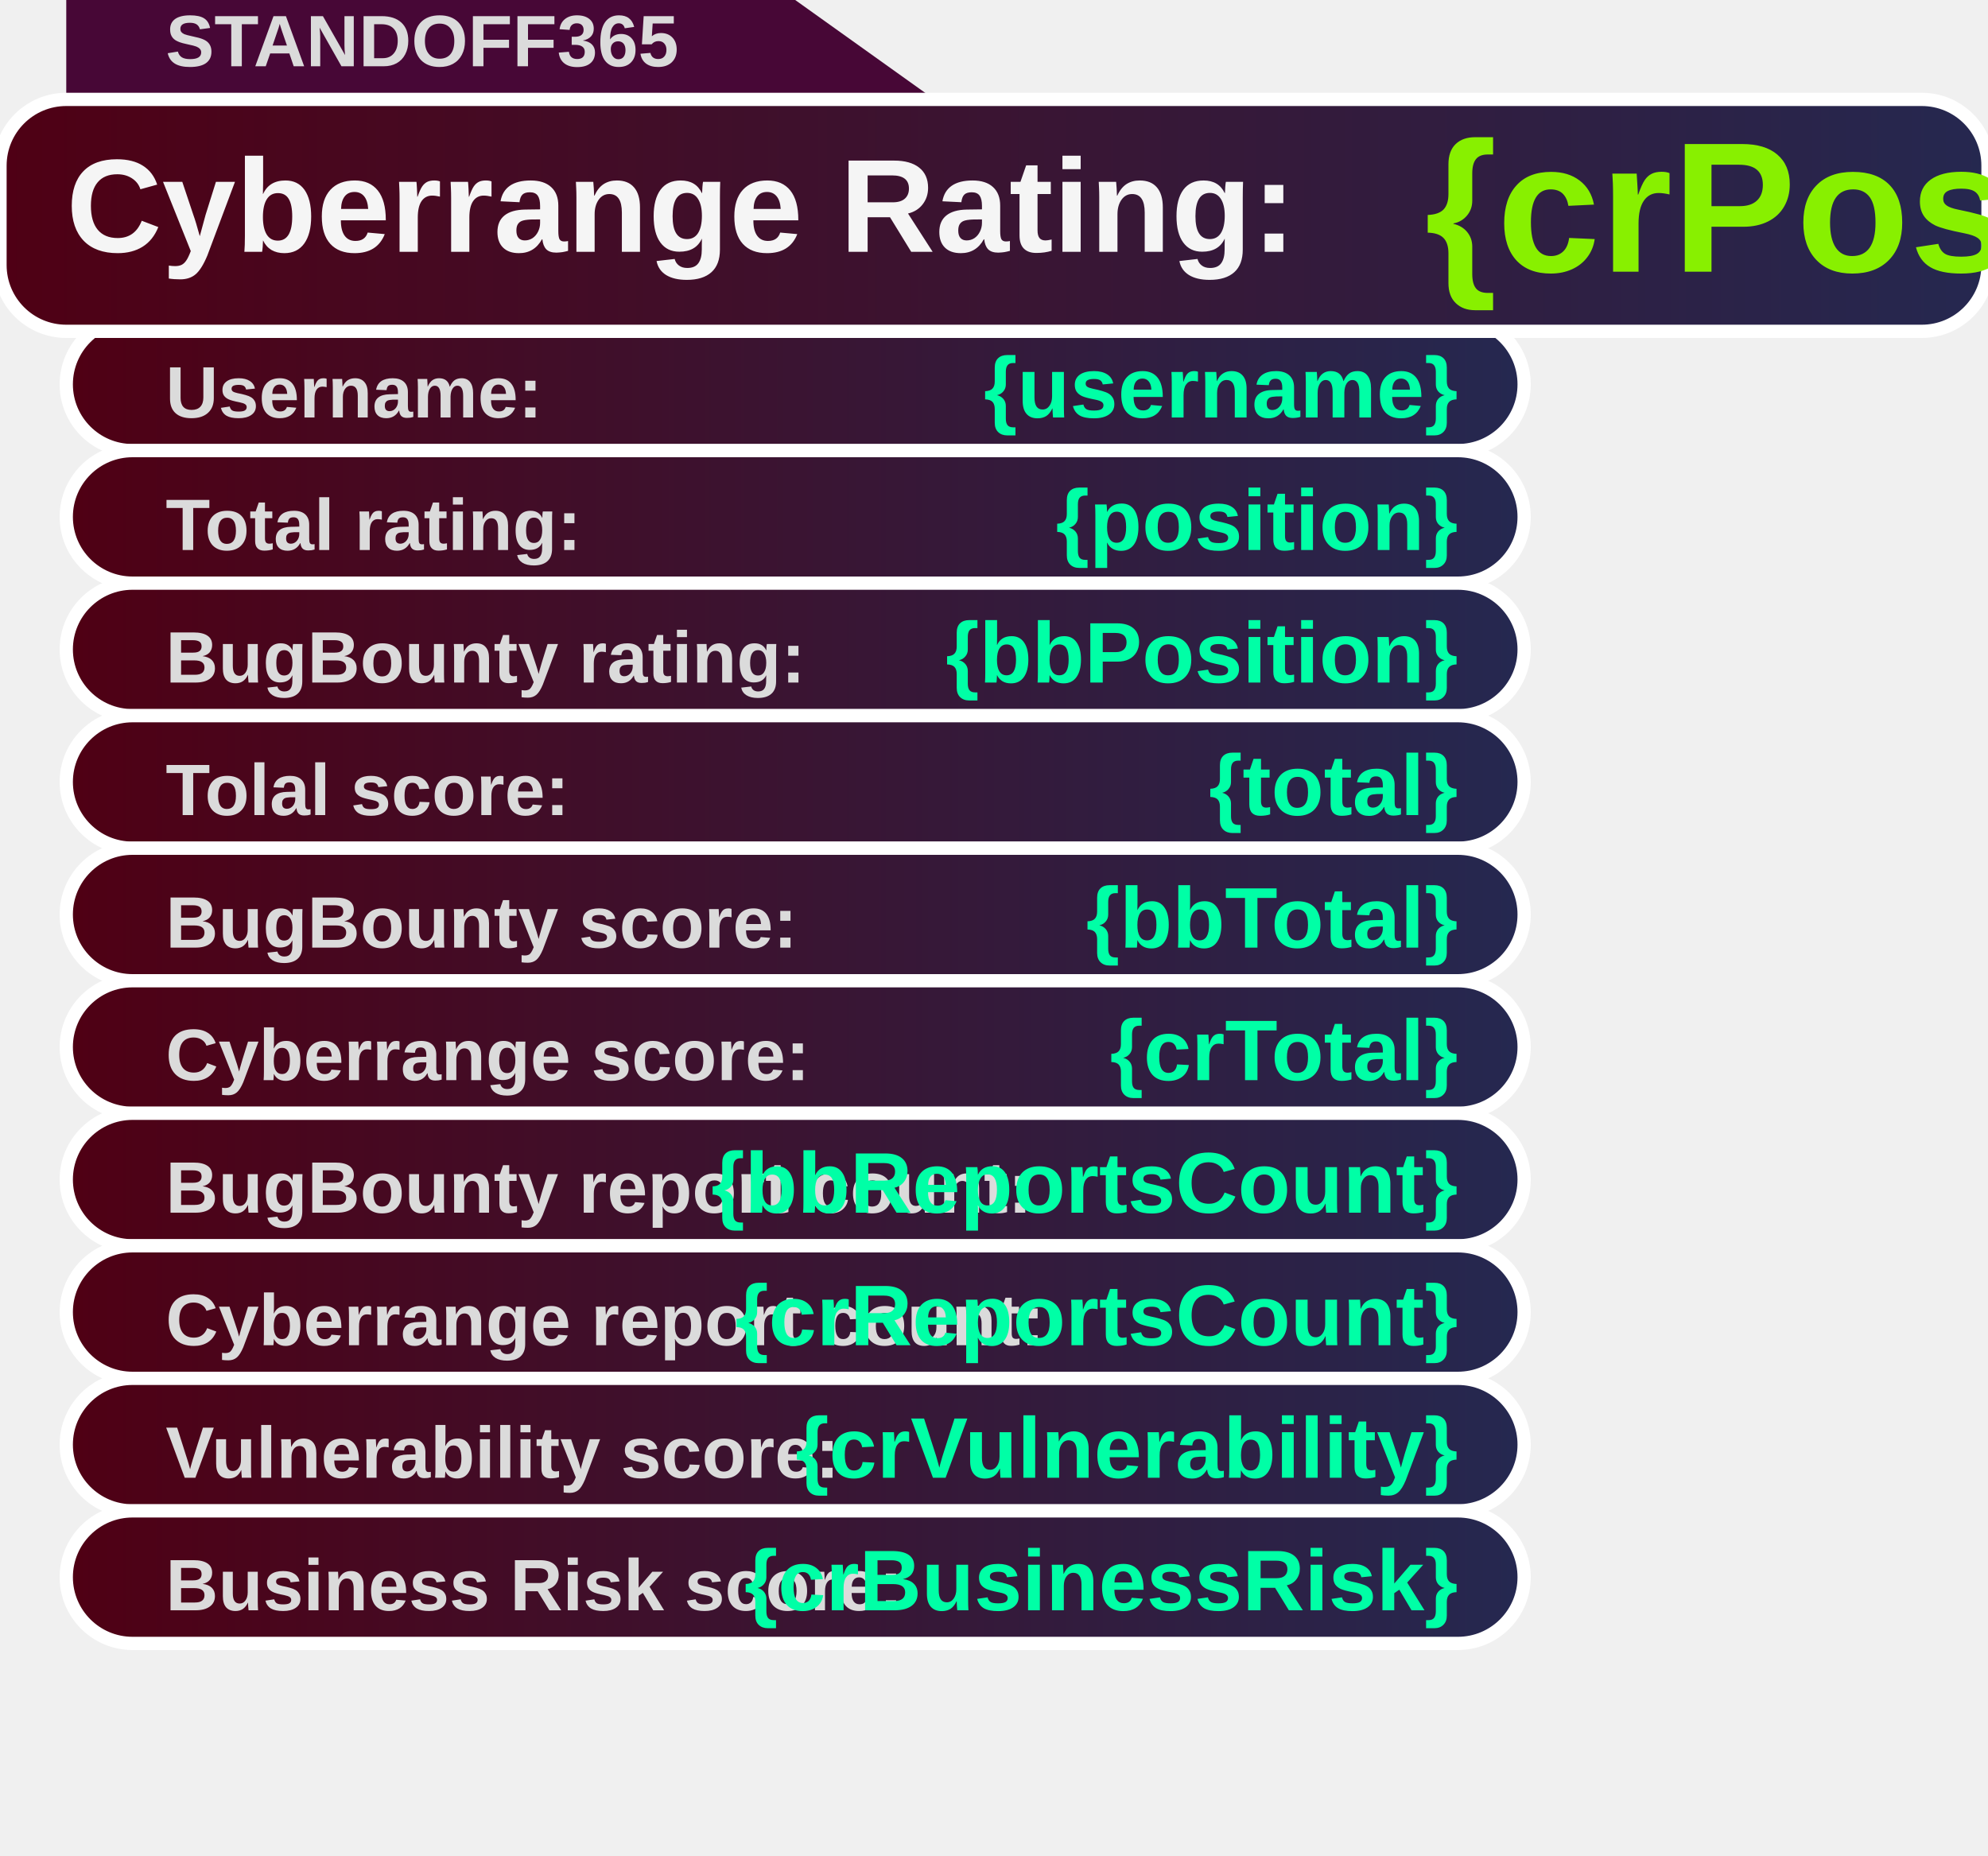
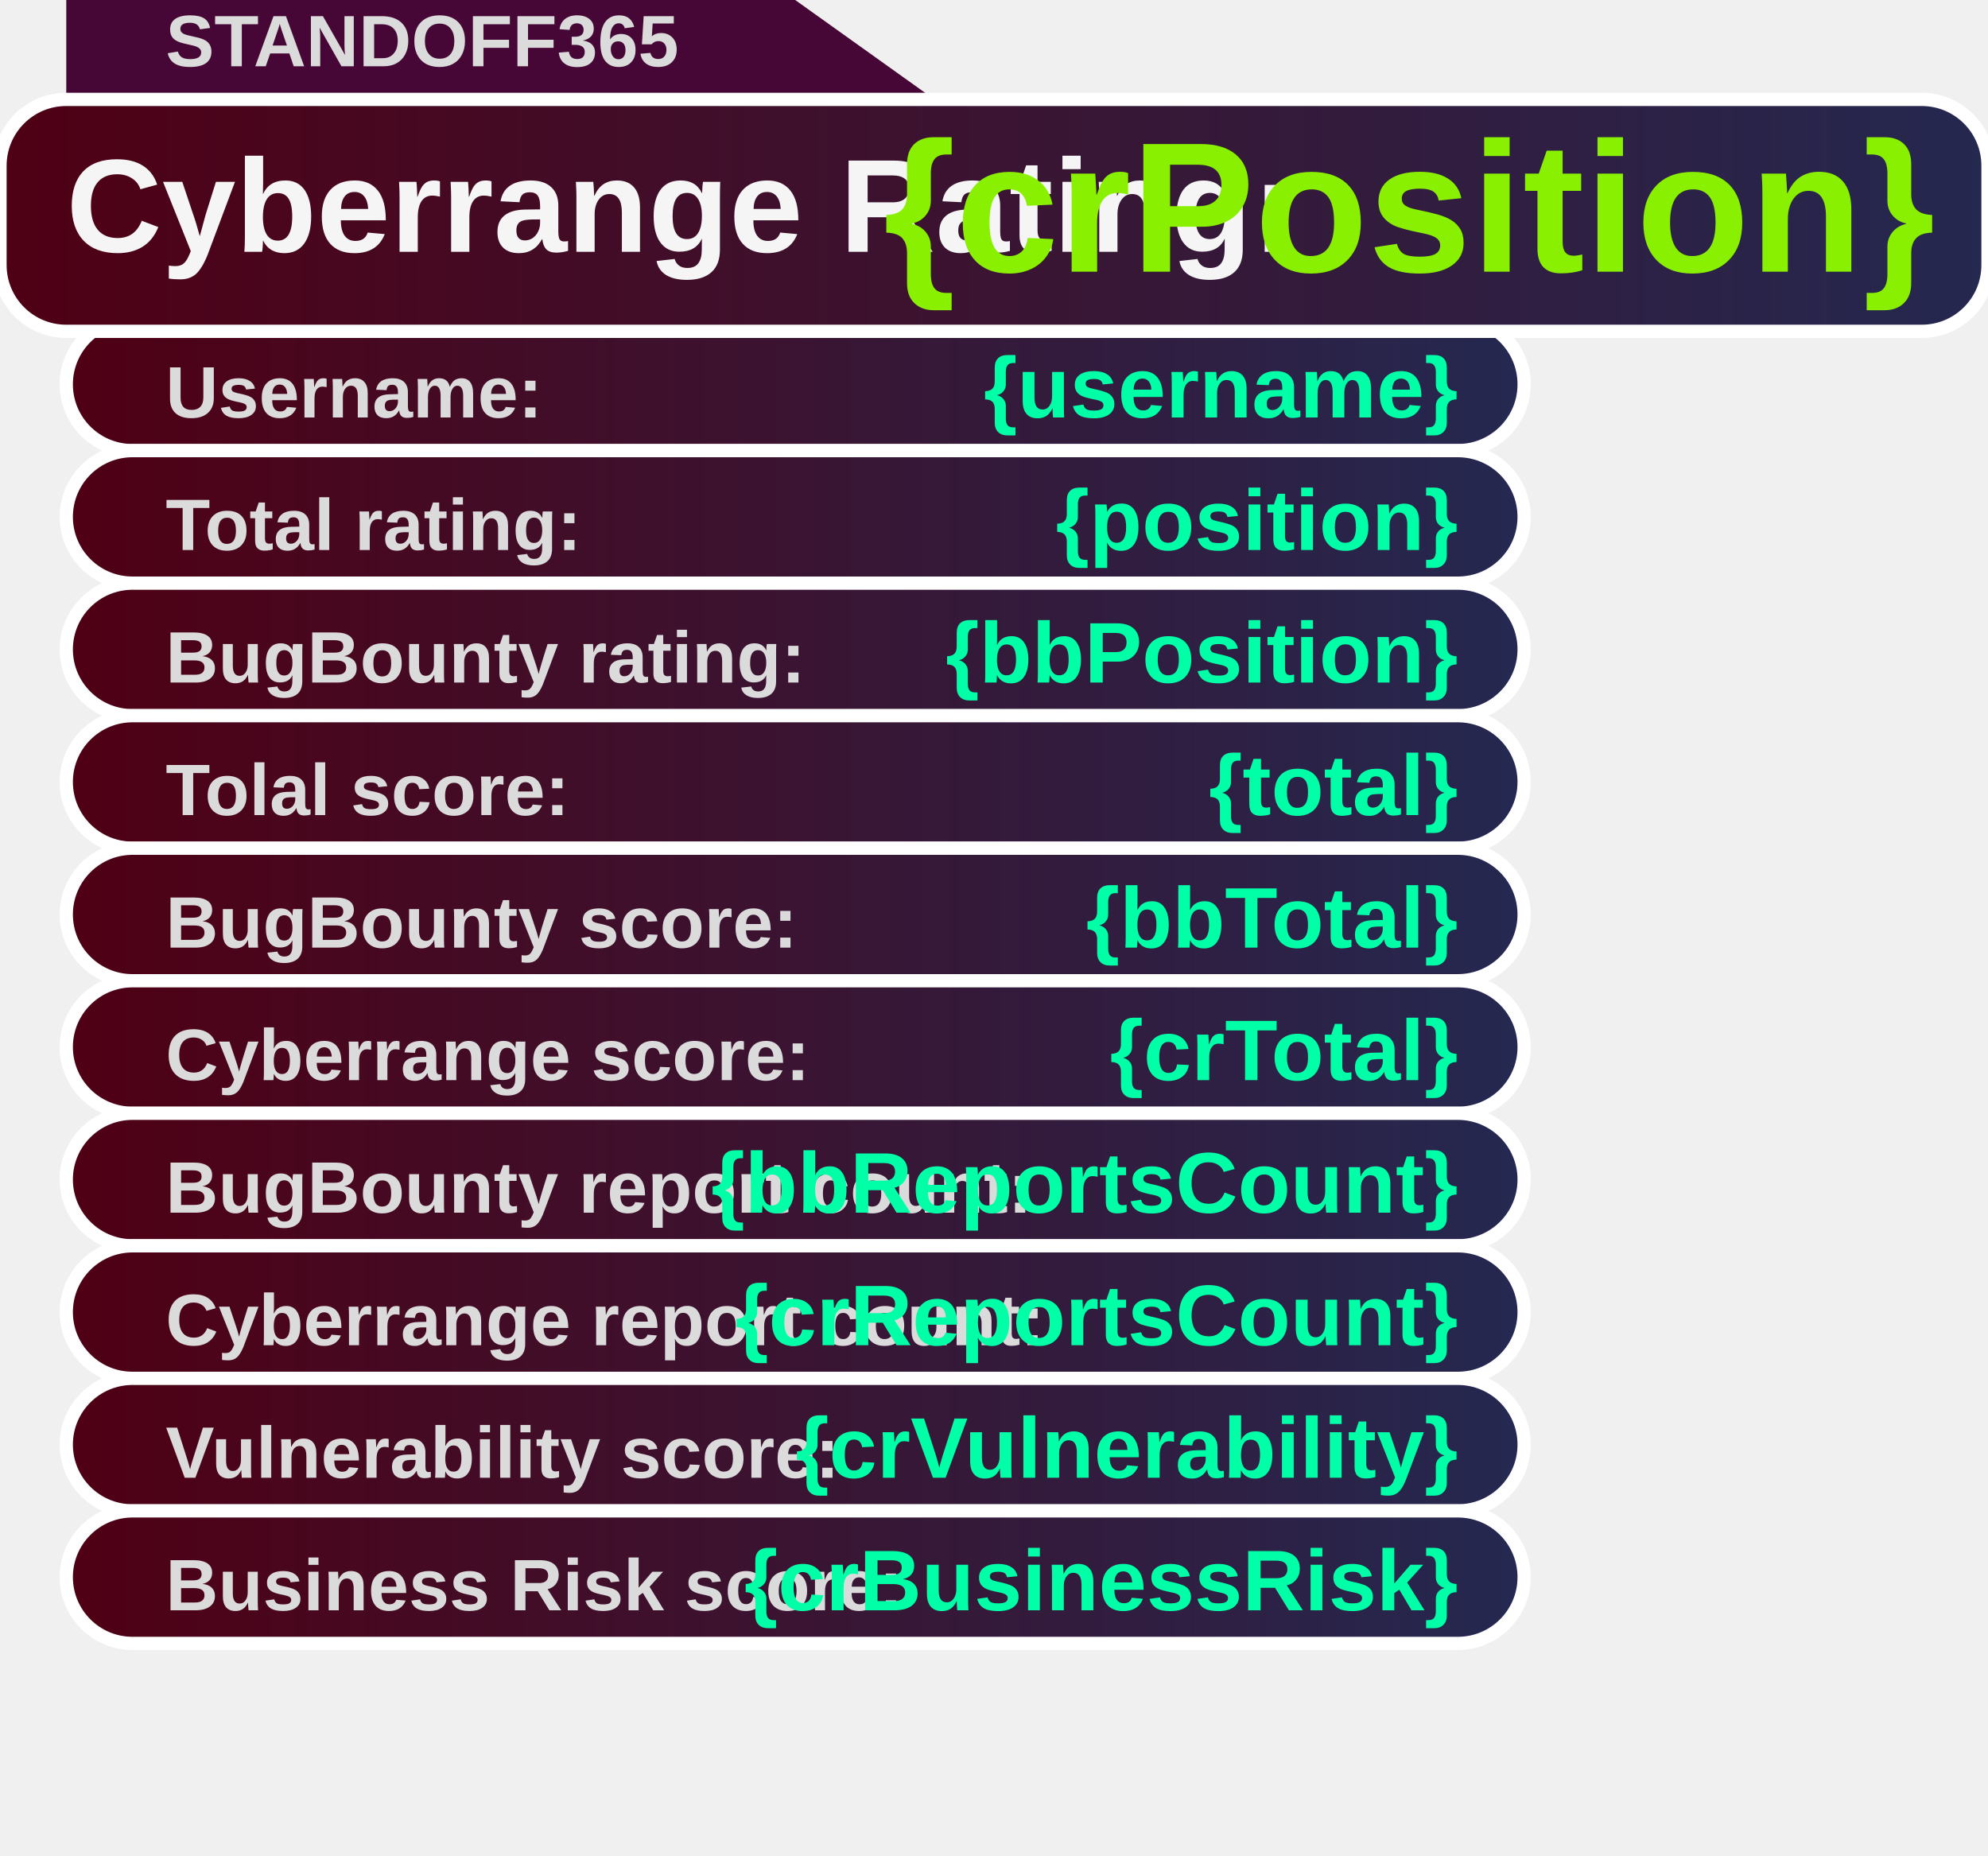
<svg xmlns="http://www.w3.org/2000/svg" width="300" height="280" fill="none">
  <rect width="220" height="20" y="48" x="10" rx="10" fill="url(#grad)" stroke="#FFFFFF" stroke-width="2" />
  <rect width="220" height="20" y="68" x="10" rx="10" fill="url(#grad)" stroke="#FFFFFF" stroke-width="2" />
  <rect width="220" height="20" y="88" x="10" rx="10" fill="url(#grad)" stroke="#FFFFFF" stroke-width="2" />
  <rect width="220" height="20" y="108" x="10" rx="10" fill="url(#grad)" stroke="#FFFFFF" stroke-width="2" />
  <rect width="220" height="20" y="128" x="10" rx="10" fill="url(#grad)" stroke="#FFFFFF" stroke-width="2" />
  <rect width="220" height="20" y="148" x="10" rx="10" fill="url(#grad)" stroke="#FFFFFF" stroke-width="2" />
  <rect width="220" height="20" y="168" x="10" rx="10" fill="url(#grad)" stroke="#FFFFFF" stroke-width="2" />
  <rect width="220" height="20" y="188" x="10" rx="10" fill="url(#grad)" stroke="#FFFFFF" stroke-width="2" />
  <rect width="220" height="20" y="208" x="10" rx="10" fill="url(#grad)" stroke="#FFFFFF" stroke-width="2" />
  <rect width="220" height="20" y="228" x="10" rx="10" fill="url(#grad)" stroke="#FFFFFF" stroke-width="2" />
  <defs>
    <linearGradient id="grad" x1="0%" y1="0%" x2="100%" y2="0%">
      <stop offset="0%" style="stop-color: #4f0014; stop-opacity: 1" />
      <stop offset="100%" style="stop-color: #252850; stop-opacity: 1" />
    </linearGradient>
  </defs>
  <polygon points="10,0 120,0 190,50 10,50" fill="#470736" rx="10" />
  <rect width="300" height="35" y="15" rx="10" fill="url(#grad)" stroke="#FFFFFF" stroke-width="2" />
  <text x="10" y="38" fill="#f5f5f5" font-size="20" font-weight="bold" font-family="Arial">
    Cyberrange Rating:</text>
-   <text x="215" y="41" fill="#88f000" font-size="28" font-weight="bold" font-family="Arial">
+   <text x="292" y="41" fill="#88f000" text-anchor="end" font-size="28" font-weight="bold" font-family="Arial">
    {crPosition}</text>
  <text x="25" y="10" fill="#dbdbdb" font-size="11" font-weight="bold" font-family="Arial">
    STANDOFF365</text>
  <text x="25" y="63" fill="#dbdbdb" font-size="11" font-weight="bold" font-family="Arial">
    Username:  </text>
  <text x="25" y="83" fill="#dbdbdb" font-size="11" font-weight="bold" font-family="Arial">
    Total rating:  </text>
  <text x="25" y="103" fill="#dbdbdb" font-size="11" font-weight="bold" font-family="Arial">
    BugBounty rating:  </text>
  <text x="25" y="123" fill="#dbdbdb" font-size="11" font-weight="bold" font-family="Arial">
    Tolal score:  </text>
  <text x="25" y="143" fill="#dbdbdb" font-size="11" font-weight="bold" font-family="Arial">
    BugBounty score:  </text>
  <text x="25" y="163" fill="#dbdbdb" font-size="11" font-weight="bold" font-family="Arial">
    Cyberrange score:  </text>
  <text x="25" y="183" fill="#dbdbdb" font-size="11" font-weight="bold" font-family="Arial">
    BugBounty report count:  </text>
  <text x="25" y="203" fill="#dbdbdb" font-size="11" font-weight="bold" font-family="Arial">
    Cyberrange report count:  </text>
  <text x="25" y="223" fill="#dbdbdb" font-size="11" font-weight="bold" font-family="Arial">
    Vulnerability score:  </text>
  <text x="25" y="243" fill="#dbdbdb" font-size="11" font-weight="bold" font-family="Arial">
    Business Risk score:  </text>
  <text x="220" y="63" text-anchor="end" fill="#00ffa6" font-size="13" font-weight="bold" font-family="Arial">
  {username}
</text>
  <text x="220" y="83" text-anchor="end" fill="#00ffa6" font-size="13" font-weight="bold" font-family="Arial">
  {position}
</text>
  <text x="220" y="103" text-anchor="end" fill="#00ffa6" font-size="13" font-weight="bold" font-family="Arial">
  {bbPosition}
</text>
  <text x="220" y="123" text-anchor="end" fill="#00ffa6" font-size="13" font-weight="bold" font-family="Arial">
  {total}
</text>
  <text x="220" y="143" text-anchor="end" fill="#00ffa6" font-size="13" font-weight="bold" font-family="Arial">
  {bbTotal}
</text>
  <text x="220" y="163" text-anchor="end" fill="#00ffa6" font-size="13" font-weight="bold" font-family="Arial">
  {crTotal}
</text>
  <text x="220" y="183" text-anchor="end" fill="#00ffa6" font-size="13" font-weight="bold" font-family="Arial">
  {bbReportsCount}
</text>
  <text x="220" y="203" text-anchor="end" fill="#00ffa6" font-size="13" font-weight="bold" font-family="Arial">
  {crReportsCount}
</text>
  <text x="220" y="223" text-anchor="end" fill="#00ffa6" font-size="13" font-weight="bold" font-family="Arial">
  {crVulnerability}
</text>
  <text x="220" y="243" text-anchor="end" fill="#00ffa6" font-size="13" font-weight="bold" font-family="Arial">
  {crBusinessRisk}
</text>
</svg>
